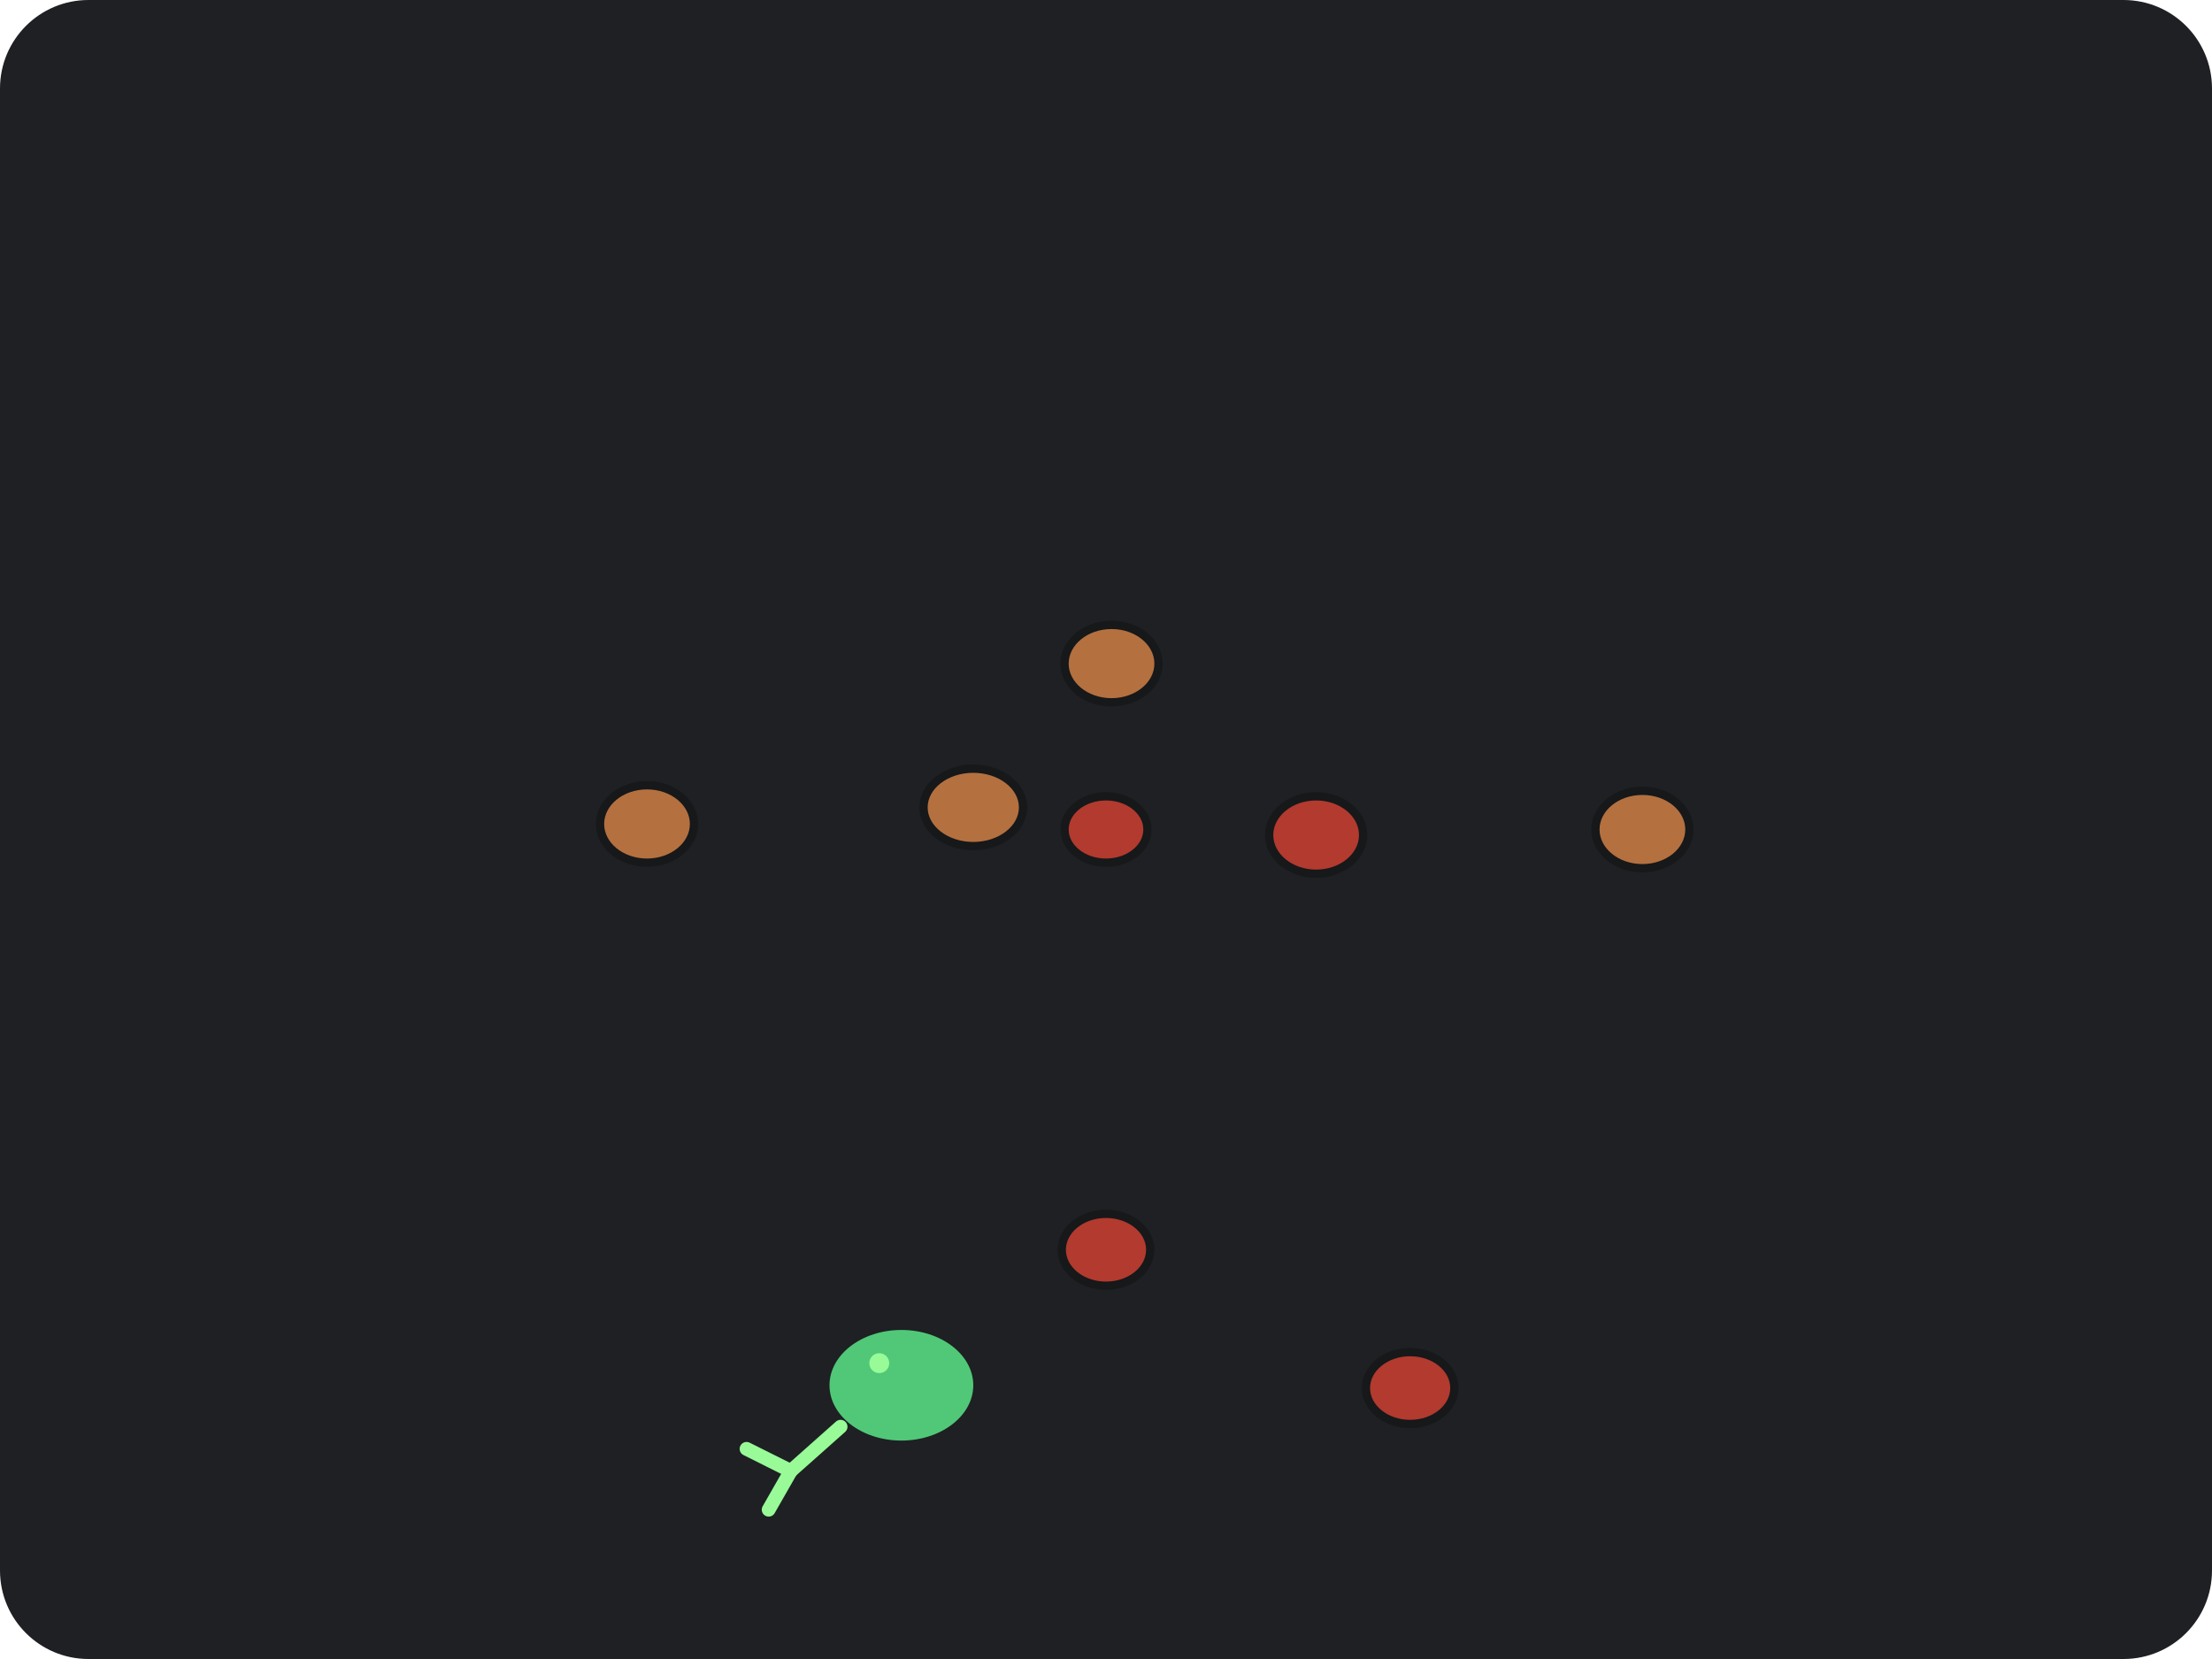
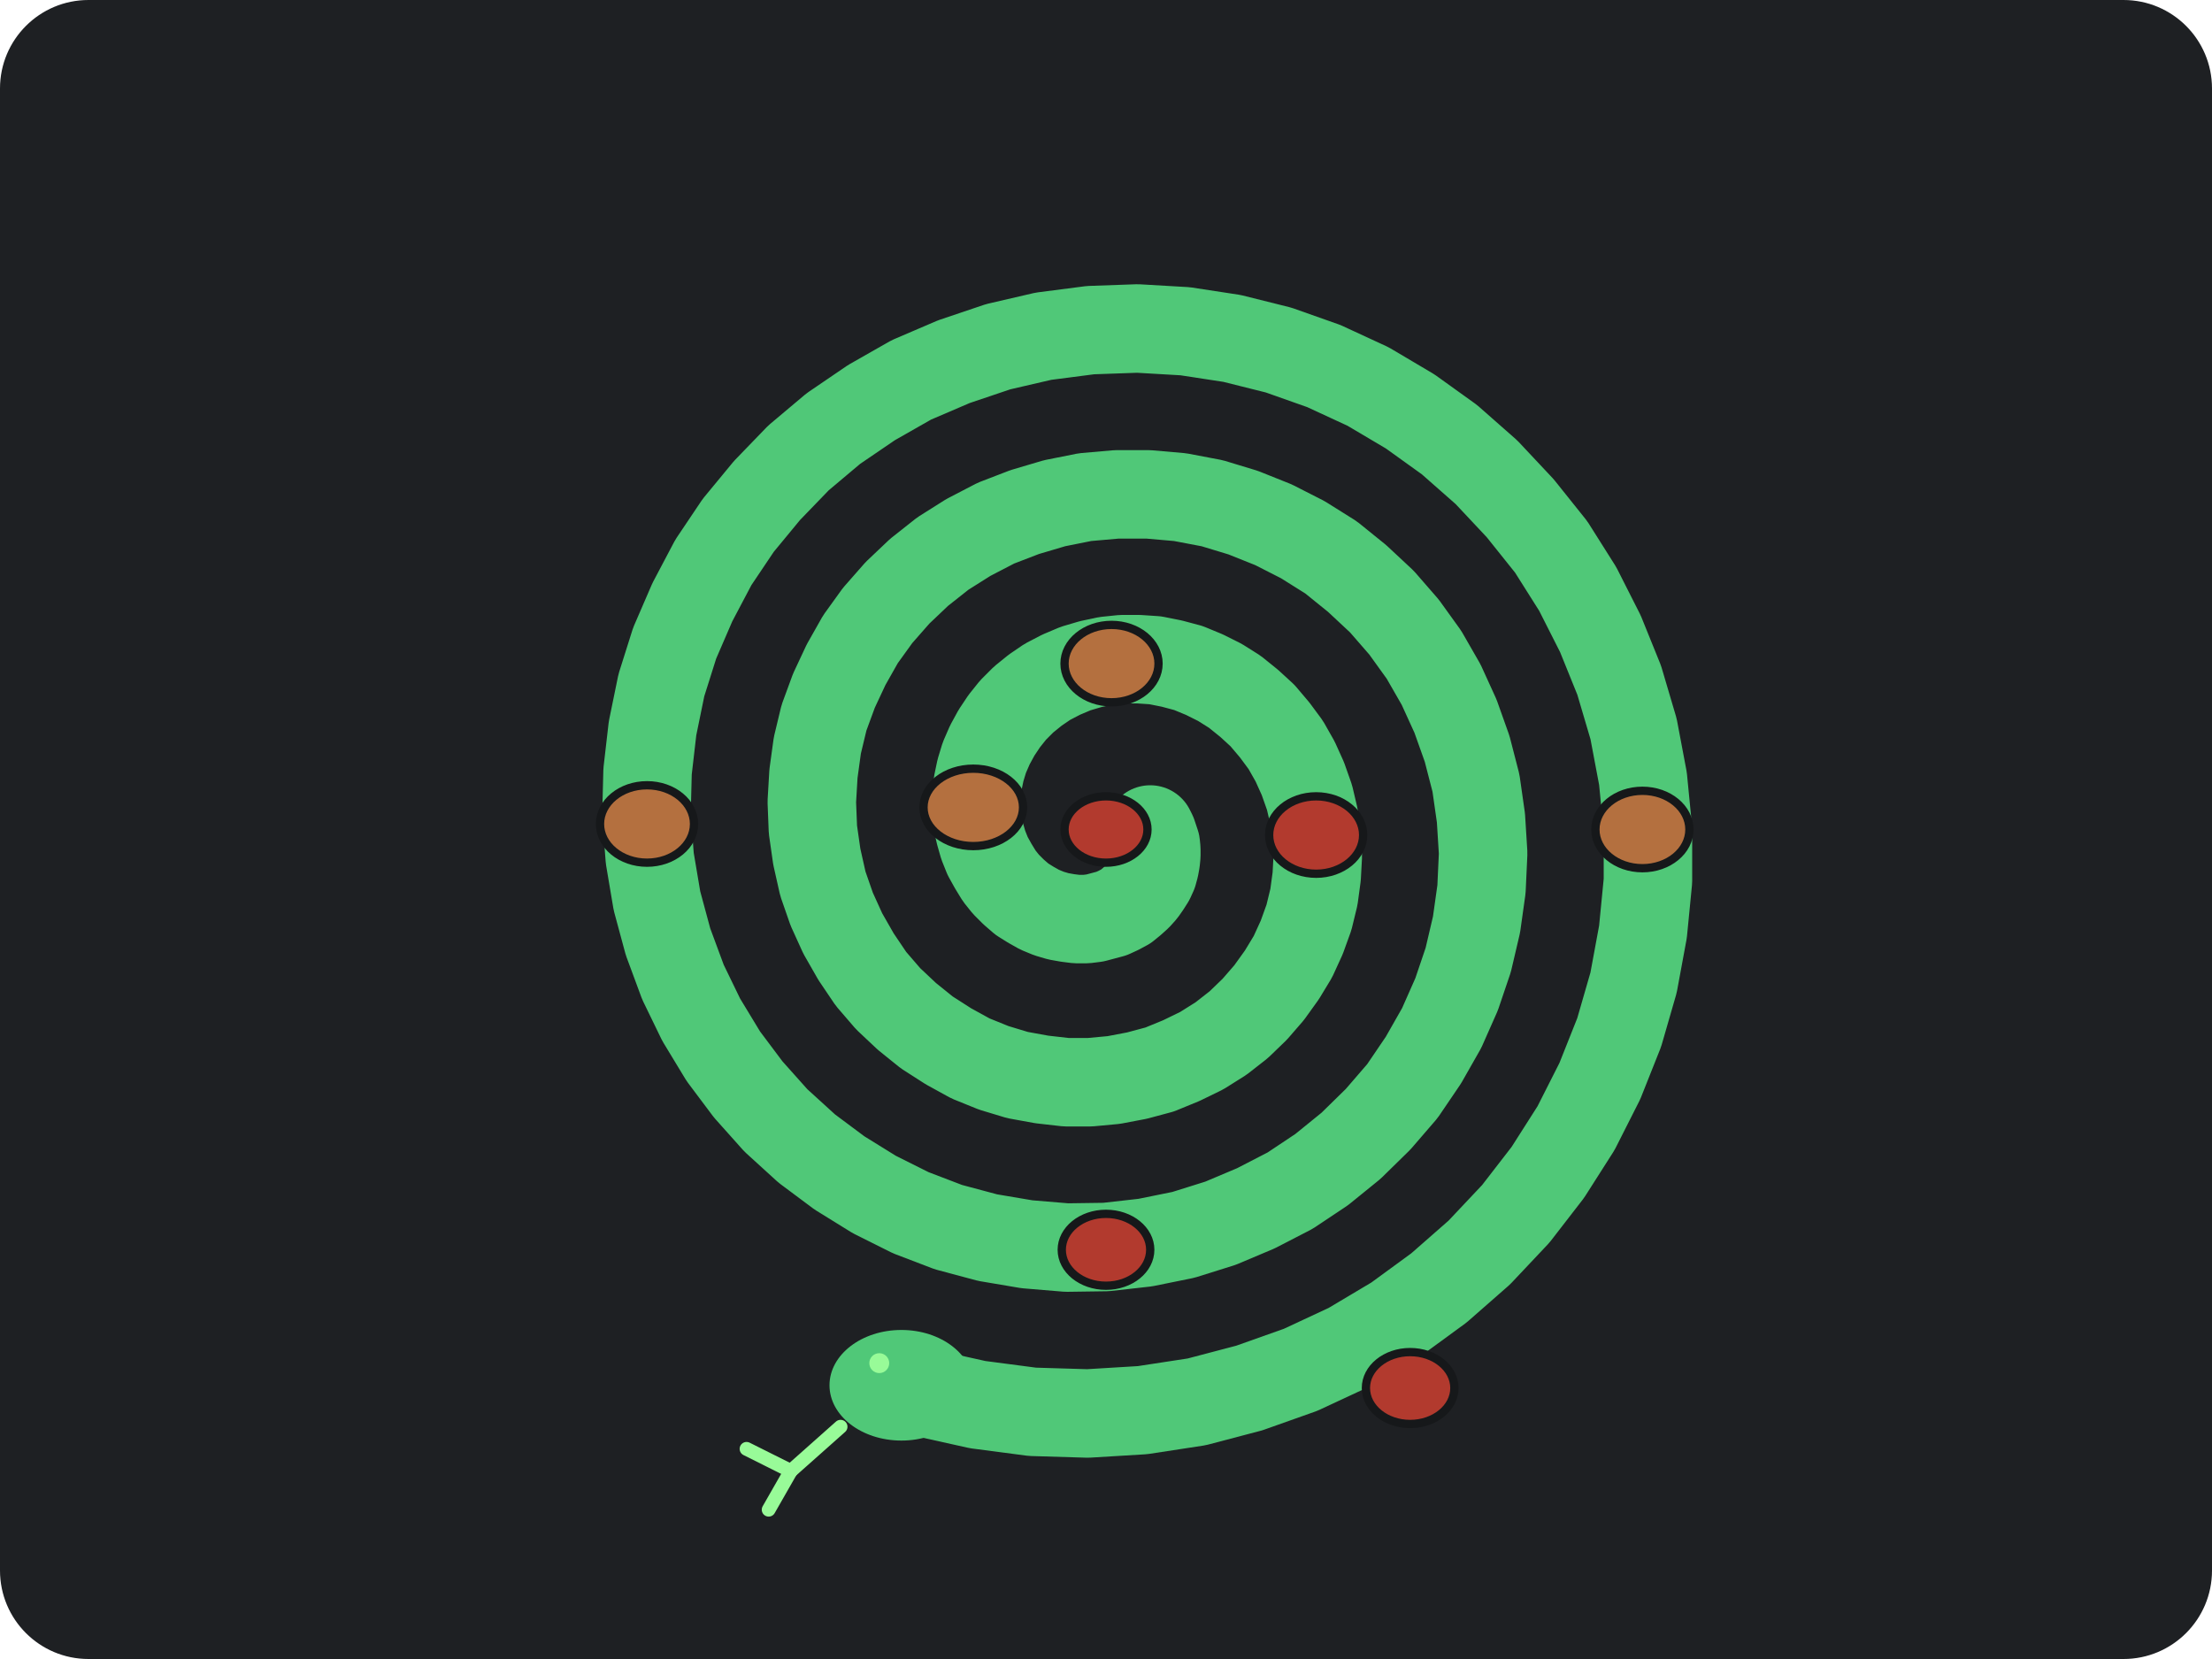
<svg xmlns="http://www.w3.org/2000/svg" viewBox="0 0 400 300">
  <rect width="400" height="300" rx="16" fill="#1E2023" />
-   
-     fill="none" stroke="#50C878" stroke-width="16" stroke-linecap="round" stroke-linejoin="round"/&gt;
-   
+   <path d="M 208.0,150.0 L 208.4,150.8 L 208.7,151.7 L 209.0,152.6 L 209.1,153.6 L 209.1,154.7 L 209.0,155.7 L 208.8,156.8 L 208.5,157.9 L 208.0,159.0 L 207.3,160.1 L 206.6,161.1 L 205.7,162.1 L 204.7,163.0 L 203.6,163.9 L 202.3,164.6 L 201.0,165.2 L 199.5,165.6 L 198.0,166.0 L 196.4,166.2 L 194.7,166.2 L 193.1,166.0 L 191.4,165.7 L 189.7,165.2 L 188.0,164.5 L 186.4,163.6 L 184.8,162.6 L 183.3,161.3 L 181.9,159.9 L 180.7,158.4 L 179.6,156.6 L 178.6,154.8 L 177.8,152.8 L 177.2,150.7 L 176.7,148.5 L 176.5,146.3 L 176.6,144.0 L 176.8,141.7 L 177.3,139.3 L 178.0,137.0 L 179.0,134.7 L 180.2,132.5 L 181.6,130.4 L 183.2,128.4 L 185.1,126.5 L 187.2,124.8 L 189.4,123.3 L 191.9,122.0 L 194.5,120.9 L 197.2,120.1 L 200.0,119.5 L 202.9,119.2 L 205.9,119.2 L 208.9,119.4 L 211.9,120.0 L 214.9,120.8 L 217.8,122.0 L 220.6,123.4 L 223.3,125.1 L 225.9,127.2 L 228.3,129.4 L 230.5,132.0 L 232.5,134.7 L 234.2,137.7 L 235.6,140.8 L 236.8,144.2 L 237.6,147.6 L 238.1,151.2 L 238.3,154.8 L 238.1,158.5 L 237.6,162.2 L 236.7,165.9 L 235.4,169.5 L 233.8,173.0 L 231.8,176.3 L 229.5,179.5 L 226.9,182.5 L 224.0,185.3 L 220.8,187.8 L 217.3,190.0 L 213.6,191.8 L 209.7,193.4 L 205.6,194.5 L 201.4,195.3 L 197.1,195.7 L 192.8,195.7 L 188.4,195.2 L 184.0,194.4 L 179.7,193.1 L 175.5,191.4 L 171.5,189.2 L 167.6,186.7 L 164.0,183.8 L 160.6,180.6 L 157.5,177.0 L 154.8,173.0 L 152.4,168.8 L 150.4,164.4 L 148.8,159.8 L 147.7,154.9 L 147.0,150.0 L 146.8,145.0 L 147.1,139.9 L 147.8,134.8 L 149.0,129.8 L 150.8,124.9 L 153.0,120.2 L 155.6,115.6 L 158.7,111.3 L 162.3,107.2 L 166.2,103.5 L 170.5,100.1 L 175.1,97.2 L 180.1,94.6 L 185.3,92.6 L 190.7,91.0 L 196.2,89.9 L 201.9,89.4 L 207.7,89.4 L 213.4,89.9 L 219.2,91.0 L 224.8,92.7 L 230.3,94.9 L 235.6,97.6 L 240.7,100.8 L 245.4,104.6 L 249.9,108.8 L 253.9,113.4 L 257.5,118.4 L 260.6,123.8 L 263.2,129.5 L 265.3,135.4 L 266.9,141.6 L 267.8,147.9 L 268.2,154.3 L 267.9,160.8 L 267.0,167.2 L 265.5,173.6 L 263.4,179.8 L 260.7,185.9 L 257.4,191.7 L 253.6,197.3 L 249.2,202.4 L 244.3,207.2 L 239.0,211.5 L 233.3,215.3 L 227.1,218.5 L 220.7,221.2 L 214.0,223.3 L 207.1,224.7 L 200.0,225.5 L 192.9,225.6 L 185.7,225.0 L 178.6,223.8 L 171.5,221.9 L 164.7,219.3 L 158.1,216.0 L 151.8,212.1 L 145.9,207.7 L 140.3,202.6 L 135.3,197.0 L 130.8,191.0 L 126.8,184.4 L 123.5,177.6 L 120.8,170.3 L 118.8,162.9 L 117.5,155.2 L 116.9,147.4 L 117.1,139.5 L 118.0,131.7 L 119.6,123.9 L 122.0,116.3 L 125.2,108.9 L 129.0,101.7 L 133.5,95.0 L 138.7,88.7 L 144.4,82.8 L 150.7,77.5 L 157.6,72.8 L 164.8,68.7 L 172.5,65.4 L 180.5,62.7 L 188.7,60.8 L 197.2,59.7 L 205.7,59.4 L 214.3,59.9 L 222.8,61.2 L 231.2,63.3 L 239.4,66.2 L 247.4,69.9 L 255.0,74.4 L 262.1,79.5 L 268.8,85.4 L 274.9,91.9 L 280.5,98.9 L 285.3,106.5 L 289.4,114.6 L 292.8,123.0 L 295.4,131.8 L 297.1,140.8 L 298.0,150.0 L 298.0,159.3 L 297.1,168.5 L 295.4,177.7 L 292.8,186.7 L 289.3,195.5 L 285.0,204.0 L 279.9,212.0 L 274.1,219.5 L 267.5,226.5 L 260.2,232.9 L 252.4,238.6 L 244.0,243.6 L 235.2,247.7 L 225.9,251.0 L 216.4,253.5 L 206.6,255.0 L 196.7,255.6 L 186.7,255.3 L 176.8,254.0 L 166.9,251.8" fill="none" stroke="#50C878" stroke-width="16" stroke-linecap="round" stroke-linejoin="round" />
  <ellipse cx="176" cy="146" rx="9" ry="7" fill="#B4703F" stroke="#16181A" stroke-width="1.5" />
  <ellipse cx="117" cy="149" rx="8.5" ry="7" fill="#B4703F" stroke="#16181A" stroke-width="1.5" />
  <ellipse cx="201" cy="120" rx="8.5" ry="7" fill="#B4703F" stroke="#16181A" stroke-width="1.5" />
  <ellipse cx="297" cy="150" rx="8.5" ry="7" fill="#B4703F" stroke="#16181A" stroke-width="1.5" />
  <ellipse cx="238" cy="151" rx="8.5" ry="7" fill="#B23A2E" stroke="#16181A" stroke-width="1.5" />
  <ellipse cx="200" cy="150" rx="7.5" ry="6" fill="#B23A2E" stroke="#16181A" stroke-width="1.5" />
  <ellipse cx="255" cy="251" rx="8" ry="6.5" fill="#B23A2E" stroke="#16181A" stroke-width="1.5" />
  <ellipse cx="200" cy="226" rx="8" ry="6.5" fill="#B23A2E" stroke="#16181A" stroke-width="1.5" />
  <ellipse cx="163" cy="250.5" rx="13" ry="10" fill="#50C878" />
  <circle cx="159" cy="246.5" r="1.8" fill="#98FB98" />
  <path d="M 152,258 L 143,266" stroke="#98FB98" stroke-width="2.5" stroke-linecap="round" />
  <path d="M 143,266 L 135,262" stroke="#98FB98" stroke-width="2.5" stroke-linecap="round" />
  <path d="M 143,266 L 139,273" stroke="#98FB98" stroke-width="2.5" stroke-linecap="round" />
</svg>
